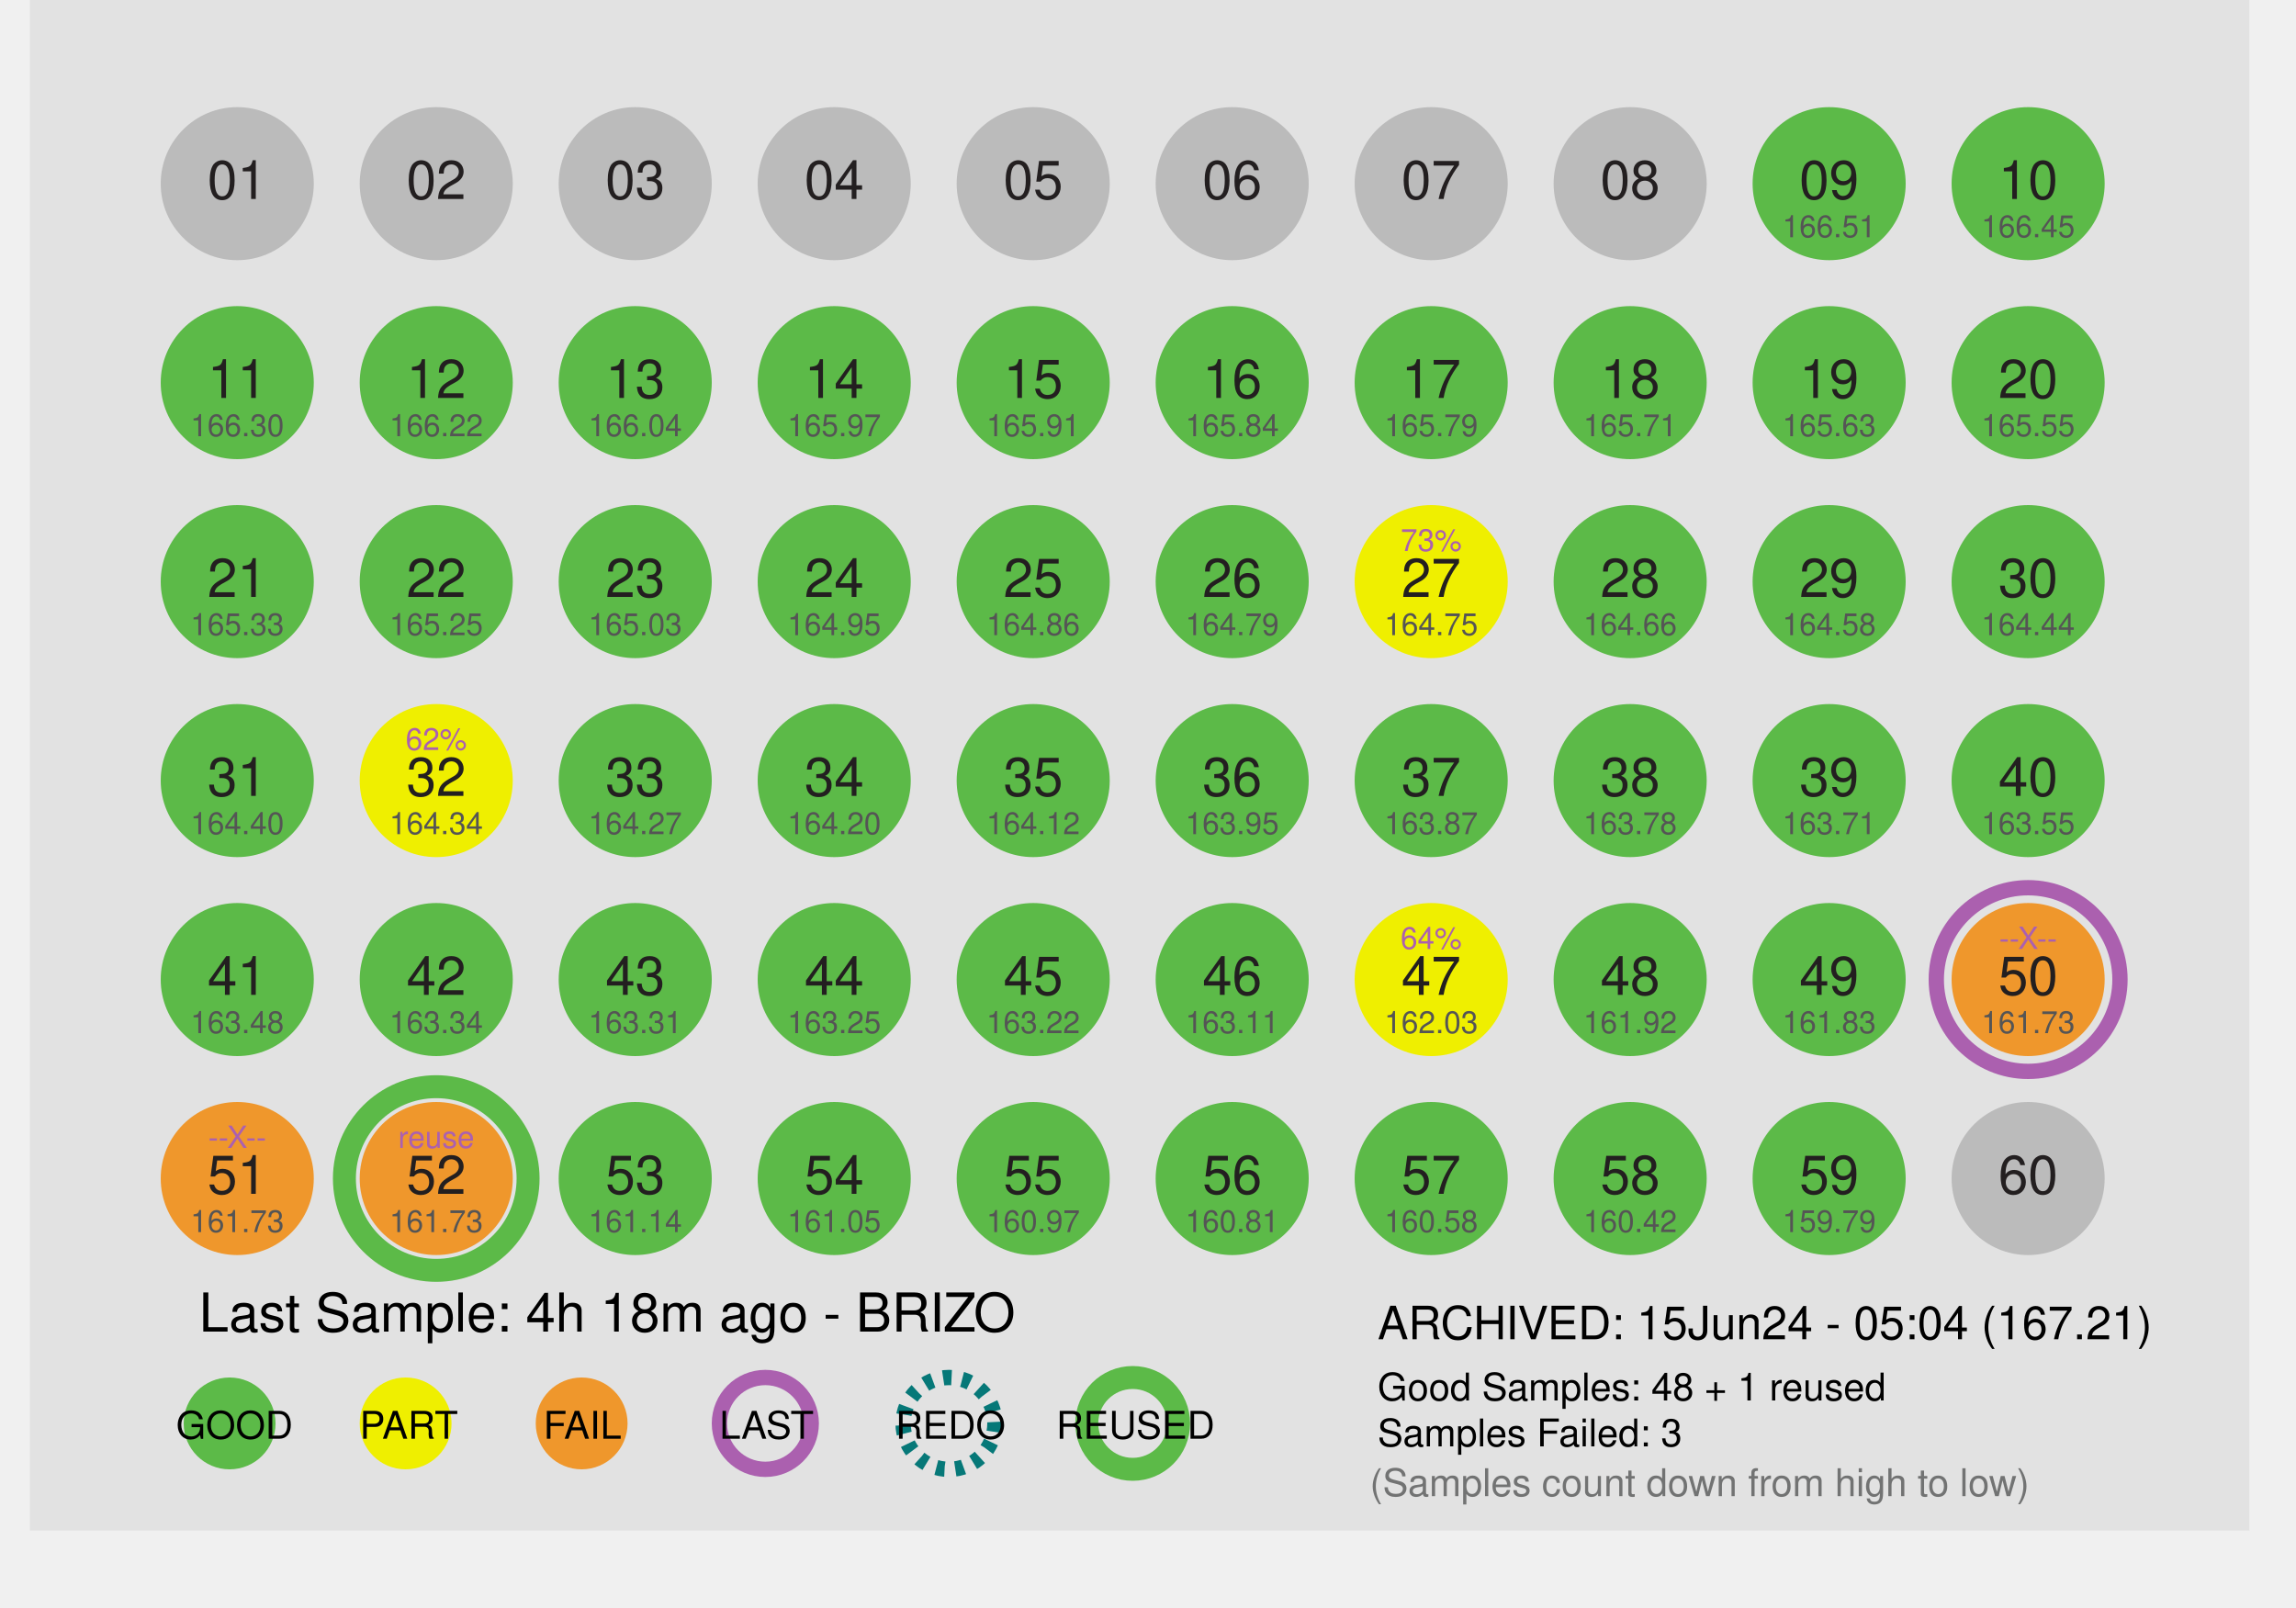
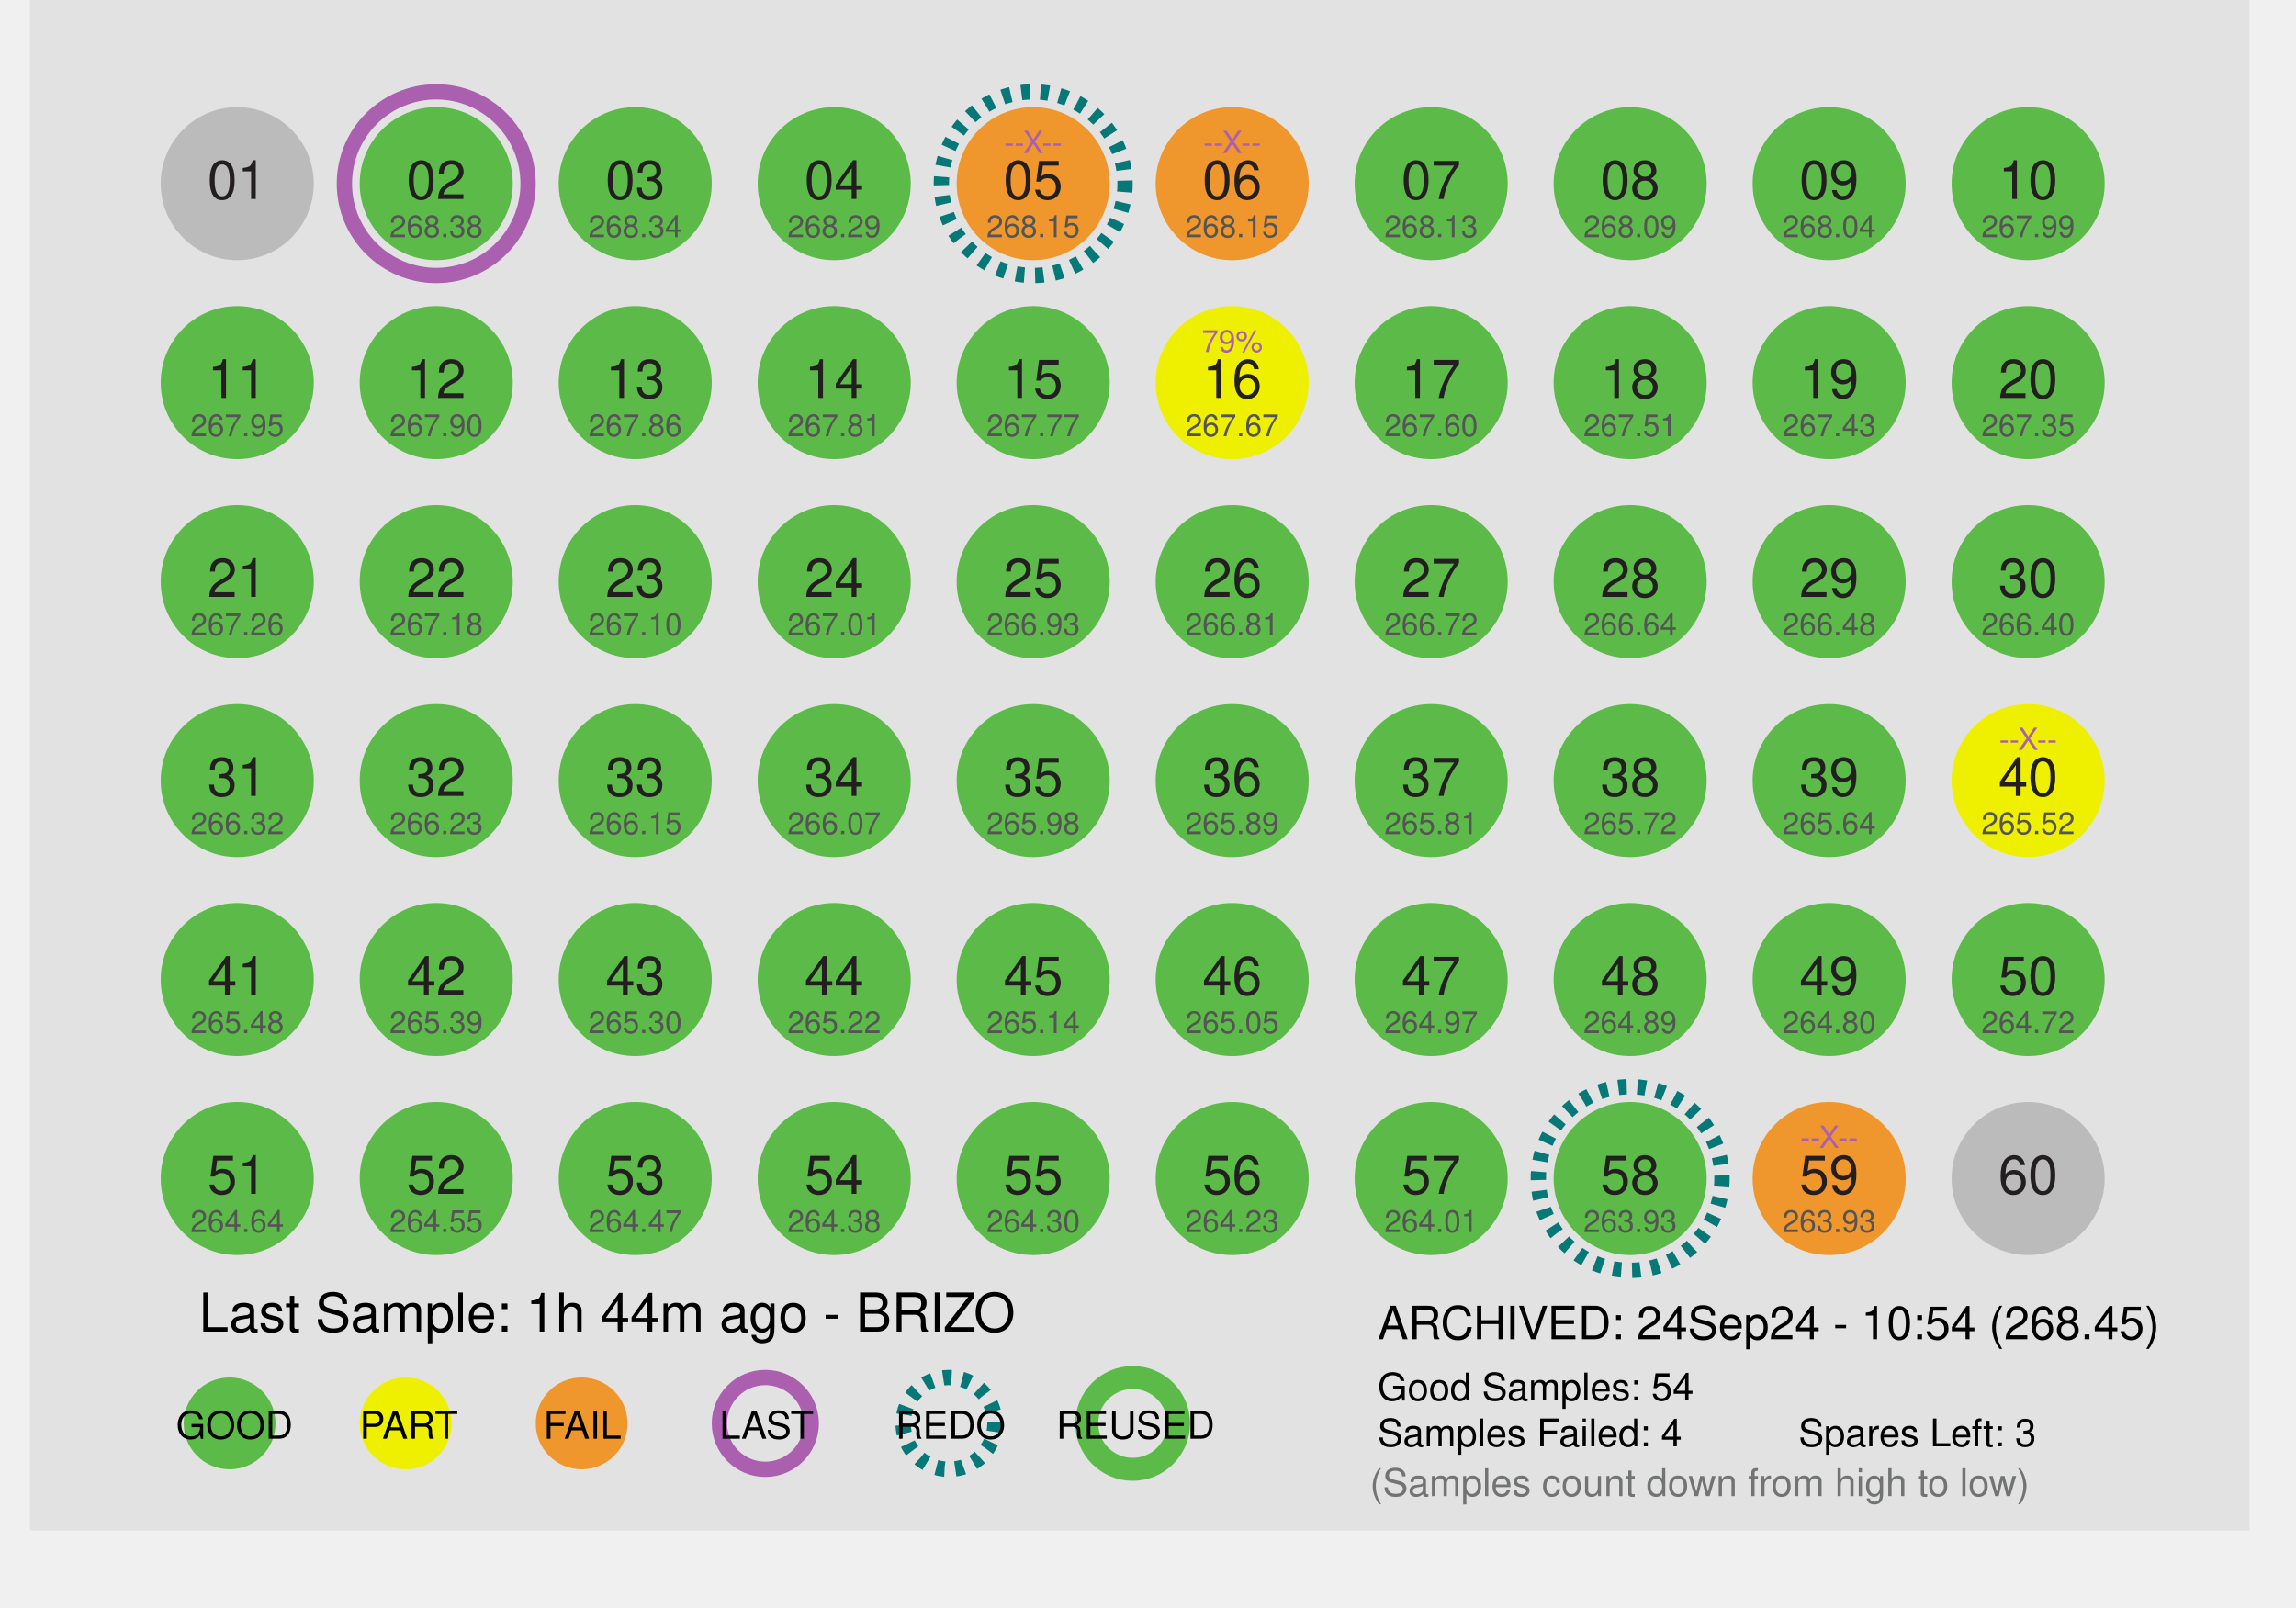
<svg xmlns="http://www.w3.org/2000/svg" id="Layer_1" data-name="Layer 1" x="0px" y="0px" viewBox="0 0 300 210" xml:space="preserve">
  <defs>
    <style>
 .st1 { fill: #dcddde; }
 .st2, .st3 { fill: #fff; }
 .st2 { stroke: #9b509f; }
 .st10, .st2, .st3 { stroke-miterlimit: 10; }
 .st10, .st2 { stroke-width: 2px; }
 .st3 { stroke: #231f20; }
 .st4 { fill: #ef972c; }
 .st5 { fill: #727373; }
 .st6 { fill: #5cba48; }
 .st7, .st8, .st9 { font-size: 7px; }
 .st7, .st8 { fill: #231f20; }
 .te5, .st7, .st9 { font-family: Helvetica; }
 .st8 { font-family: Helvetica-Bold, Helvetica; font-weight: 700; }
 .st9 { fill: #919396; }
 .st10 { fill: none; stroke: #fff; }

 .fill_gray { fill: #bbbbbb; }
 .fill_white { fill: #fff; }
 .stroke_purple { stroke: #ab60af; fill:none; stroke-width: 2px; }
 .stroke_black  { stroke: #000; fill:none; stroke-width: 2px; }
 .stroke_blue  { stroke: #067878; fill:none; stroke-width: 2px; stroke-dasharray:1.1 1.4;}
 .stroke_green  { stroke: #5cba48; fill:none; stroke-width: 3px;}
 .stroke_dash  { stroke-dasharray:1.1 1.4;}
 .stroke_2px { stroke-width: 2px; }
 .stroke_white { fill: none; stroke: #fff; }
 .stroke_none {stroke: none; fill:none};
 .stroke_darkGray { stroke: #231f20; fill: none; stroke-width: 2px;}
 .fill_orange { fill: #ef972c; }
 .fill_yellow { fill: #efef00; }
 .fill_lightgray { fill: #e2e2e2; }
 .thick_orange     { stroke-width:4px; fill:none; stroke: #ef972c; }
 .thick_yellow     { stroke-width:4px; fill:none; stroke: #f7ca0b; }
 .thick_gray       { stroke-width:4px; fill:none; stroke: #bbbbbb; }
 .thick_green      { stroke-width:4px; fill:none; stroke: #5cba48; }
 .fill_green { fill: #5cba48; }
 .font_size4 { font-size: 4px; }
 .font_size5 { font-size: 5px; }
 .font_size6 { font-size: 6px; }
 .font_size7 { font-size: 7px; }
 .font_size9 { font-size: 9px; }
 .fill_red {fill: #e24466; }
 .fill_purple {fill:#ab60af;}
 .fill_darkgray { fill: #555555; }
 .font_helv { font-family: Helvetica; }
 .font_helvBold { font-family: Helvetica-Bold, Helvetica; font-weight: 700; }
 .fill_lightergray { fill: #919396; }
    </style>
  </defs>
  <rect class="fill_lightgray" x="3.91" width="290" height="200" />
  <circle desc="c_big_01" class="stroke_none" cx="31" cy="24" r="12" />
-   <circle desc="c_big_02" class="stroke_none" cx="57" cy="24" r="12" />
+   <circle desc="c_big_02" class="stroke_purple" cx="57" cy="24" r="12" />
  <circle desc="c_big_03" class="stroke_none" cx="83" cy="24" r="12" />
  <circle desc="c_big_04" class="stroke_none" cx="109" cy="24" r="12" />
-   <circle desc="c_big_05" class="stroke_none" cx="135" cy="24" r="12" />
+   <circle desc="c_big_05" class="stroke_blue" cx="135" cy="24" r="12" />
  <circle desc="c_big_06" class="stroke_none" cx="161" cy="24" r="12" />
  <circle desc="c_big_07" class="stroke_none" cx="187" cy="24" r="12" />
  <circle desc="c_big_08" class="stroke_none" cx="213" cy="24" r="12" />
  <circle desc="c_big_09" class="stroke_none" cx="239" cy="24" r="12" />
  <circle desc="c_big_10" class="stroke_none" cx="265" cy="24" r="12" />
  <circle desc="c_big_11" class="stroke_none" cx="31" cy="50" r="12" />
  <circle desc="c_big_12" class="stroke_none" cx="57" cy="50" r="12" />
  <circle desc="c_big_13" class="stroke_none" cx="83" cy="50" r="12" />
  <circle desc="c_big_14" class="stroke_none" cx="109" cy="50" r="12" />
  <circle desc="c_big_15" class="stroke_none" cx="135" cy="50" r="12" />
  <circle desc="c_big_16" class="stroke_none" cx="161" cy="50" r="12" />
  <circle desc="c_big_17" class="stroke_none" cx="187" cy="50" r="12" />
  <circle desc="c_big_18" class="stroke_none" cx="213" cy="50" r="12" />
  <circle desc="c_big_19" class="stroke_none" cx="239" cy="50" r="12" />
  <circle desc="c_big_20" class="stroke_none" cx="265" cy="50" r="12" />
  <circle desc="c_big_21" class="stroke_none" cx="31" cy="76" r="12" />
  <circle desc="c_big_22" class="stroke_none" cx="57" cy="76" r="12" />
  <circle desc="c_big_23" class="stroke_none" cx="83" cy="76" r="12" />
  <circle desc="c_big_24" class="stroke_none" cx="109" cy="76" r="12" />
  <circle desc="c_big_25" class="stroke_none" cx="135" cy="76" r="12" />
  <circle desc="c_big_26" class="stroke_none" cx="161" cy="76" r="12" />
  <circle desc="c_big_27" class="stroke_none" cx="187" cy="76" r="12" />
  <circle desc="c_big_28" class="stroke_none" cx="213" cy="76" r="12" />
  <circle desc="c_big_29" class="stroke_none" cx="239" cy="76" r="12" />
  <circle desc="c_big_30" class="stroke_none" cx="265" cy="76" r="12" />
  <circle desc="c_big_31" class="stroke_none" cx="31" cy="102" r="12" />
  <circle desc="c_big_32" class="stroke_none" cx="57" cy="102" r="12" />
  <circle desc="c_big_33" class="stroke_none" cx="83" cy="102" r="12" />
  <circle desc="c_big_34" class="stroke_none" cx="109" cy="102" r="12" />
  <circle desc="c_big_35" class="stroke_none" cx="135" cy="102" r="12" />
  <circle desc="c_big_36" class="stroke_none" cx="161" cy="102" r="12" />
  <circle desc="c_big_37" class="stroke_none" cx="187" cy="102" r="12" />
  <circle desc="c_big_38" class="stroke_none" cx="213" cy="102" r="12" />
  <circle desc="c_big_39" class="stroke_none" cx="239" cy="102" r="12" />
  <circle desc="c_big_40" class="stroke_none" cx="265" cy="102" r="12" />
  <circle desc="c_big_41" class="stroke_none" cx="31" cy="128" r="12" />
  <circle desc="c_big_42" class="stroke_none" cx="57" cy="128" r="12" />
  <circle desc="c_big_43" class="stroke_none" cx="83" cy="128" r="12" />
  <circle desc="c_big_44" class="stroke_none" cx="109" cy="128" r="12" />
  <circle desc="c_big_45" class="stroke_none" cx="135" cy="128" r="12" />
  <circle desc="c_big_46" class="stroke_none" cx="161" cy="128" r="12" />
  <circle desc="c_big_47" class="stroke_none" cx="187" cy="128" r="12" />
  <circle desc="c_big_48" class="stroke_none" cx="213" cy="128" r="12" />
  <circle desc="c_big_49" class="stroke_none" cx="239" cy="128" r="12" />
-   <circle desc="c_big_50" class="stroke_purple" cx="265" cy="128" r="12" />
+   <circle desc="c_big_50" class="stroke_none" cx="265" cy="128" r="12" />
  <circle desc="c_big_51" class="stroke_none" cx="31" cy="154" r="12" />
-   <circle desc="c_big_52" class="stroke_green" cx="57" cy="154" r="12" />
+   <circle desc="c_big_52" class="stroke_none" cx="57" cy="154" r="12" />
  <circle desc="c_big_53" class="stroke_none" cx="83" cy="154" r="12" />
  <circle desc="c_big_54" class="stroke_none" cx="109" cy="154" r="12" />
  <circle desc="c_big_55" class="stroke_none" cx="135" cy="154" r="12" />
  <circle desc="c_big_56" class="stroke_none" cx="161" cy="154" r="12" />
  <circle desc="c_big_57" class="stroke_none" cx="187" cy="154" r="12" />
-   <circle desc="c_big_58" class="stroke_none" cx="213" cy="154" r="12" />
+   <circle desc="c_big_58" class="stroke_blue" cx="213" cy="154" r="12" />
  <circle desc="c_big_59" class="stroke_none" cx="239" cy="154" r="12" />
  <circle desc="c_big_60" class="stroke_none" cx="265" cy="154" r="12" />
  <circle desc="c_small_01" class="fill_gray" cx="31" cy="24" r="10" />
-   <circle desc="c_small_02" class="fill_gray" cx="57" cy="24" r="10" />
-   <circle desc="c_small_03" class="fill_gray" cx="83" cy="24" r="10" />
-   <circle desc="c_small_04" class="fill_gray" cx="109" cy="24" r="10" />
-   <circle desc="c_small_05" class="fill_gray" cx="135" cy="24" r="10" />
-   <circle desc="c_small_06" class="fill_gray" cx="161" cy="24" r="10" />
-   <circle desc="c_small_07" class="fill_gray" cx="187" cy="24" r="10" />
-   <circle desc="c_small_08" class="fill_gray" cx="213" cy="24" r="10" />
+   <circle desc="c_small_02" class="fill_green" cx="57" cy="24" r="10" />
+   <circle desc="c_small_03" class="fill_green" cx="83" cy="24" r="10" />
+   <circle desc="c_small_04" class="fill_green" cx="109" cy="24" r="10" />
+   <circle desc="c_small_05" class="fill_orange" cx="135" cy="24" r="10" />
+   <circle desc="c_small_06" class="fill_orange" cx="161" cy="24" r="10" />
+   <circle desc="c_small_07" class="fill_green" cx="187" cy="24" r="10" />
+   <circle desc="c_small_08" class="fill_green" cx="213" cy="24" r="10" />
  <circle desc="c_small_09" class="fill_green" cx="239" cy="24" r="10" />
  <circle desc="c_small_10" class="fill_green" cx="265" cy="24" r="10" />
  <circle desc="c_small_11" class="fill_green" cx="31" cy="50" r="10" />
  <circle desc="c_small_12" class="fill_green" cx="57" cy="50" r="10" />
  <circle desc="c_small_13" class="fill_green" cx="83" cy="50" r="10" />
  <circle desc="c_small_14" class="fill_green" cx="109" cy="50" r="10" />
  <circle desc="c_small_15" class="fill_green" cx="135" cy="50" r="10" />
-   <circle desc="c_small_16" class="fill_green" cx="161" cy="50" r="10" />
+   <circle desc="c_small_16" class="fill_yellow" cx="161" cy="50" r="10" />
  <circle desc="c_small_17" class="fill_green" cx="187" cy="50" r="10" />
  <circle desc="c_small_18" class="fill_green" cx="213" cy="50" r="10" />
  <circle desc="c_small_19" class="fill_green" cx="239" cy="50" r="10" />
  <circle desc="c_small_20" class="fill_green" cx="265" cy="50" r="10" />
  <circle desc="c_small_21" class="fill_green" cx="31" cy="76" r="10" />
  <circle desc="c_small_22" class="fill_green" cx="57" cy="76" r="10" />
  <circle desc="c_small_23" class="fill_green" cx="83" cy="76" r="10" />
  <circle desc="c_small_24" class="fill_green" cx="109" cy="76" r="10" />
  <circle desc="c_small_25" class="fill_green" cx="135" cy="76" r="10" />
  <circle desc="c_small_26" class="fill_green" cx="161" cy="76" r="10" />
-   <circle desc="c_small_27" class="fill_yellow" cx="187" cy="76" r="10" />
+   <circle desc="c_small_27" class="fill_green" cx="187" cy="76" r="10" />
  <circle desc="c_small_28" class="fill_green" cx="213" cy="76" r="10" />
  <circle desc="c_small_29" class="fill_green" cx="239" cy="76" r="10" />
  <circle desc="c_small_30" class="fill_green" cx="265" cy="76" r="10" />
  <circle desc="c_small_31" class="fill_green" cx="31" cy="102" r="10" />
-   <circle desc="c_small_32" class="fill_yellow" cx="57" cy="102" r="10" />
+   <circle desc="c_small_32" class="fill_green" cx="57" cy="102" r="10" />
  <circle desc="c_small_33" class="fill_green" cx="83" cy="102" r="10" />
  <circle desc="c_small_34" class="fill_green" cx="109" cy="102" r="10" />
  <circle desc="c_small_35" class="fill_green" cx="135" cy="102" r="10" />
  <circle desc="c_small_36" class="fill_green" cx="161" cy="102" r="10" />
  <circle desc="c_small_37" class="fill_green" cx="187" cy="102" r="10" />
  <circle desc="c_small_38" class="fill_green" cx="213" cy="102" r="10" />
  <circle desc="c_small_39" class="fill_green" cx="239" cy="102" r="10" />
-   <circle desc="c_small_40" class="fill_green" cx="265" cy="102" r="10" />
+   <circle desc="c_small_40" class="fill_yellow" cx="265" cy="102" r="10" />
  <circle desc="c_small_41" class="fill_green" cx="31" cy="128" r="10" />
  <circle desc="c_small_42" class="fill_green" cx="57" cy="128" r="10" />
  <circle desc="c_small_43" class="fill_green" cx="83" cy="128" r="10" />
  <circle desc="c_small_44" class="fill_green" cx="109" cy="128" r="10" />
  <circle desc="c_small_45" class="fill_green" cx="135" cy="128" r="10" />
  <circle desc="c_small_46" class="fill_green" cx="161" cy="128" r="10" />
-   <circle desc="c_small_47" class="fill_yellow" cx="187" cy="128" r="10" />
+   <circle desc="c_small_47" class="fill_green" cx="187" cy="128" r="10" />
  <circle desc="c_small_48" class="fill_green" cx="213" cy="128" r="10" />
  <circle desc="c_small_49" class="fill_green" cx="239" cy="128" r="10" />
-   <circle desc="c_small_50" class="fill_orange" cx="265" cy="128" r="10" />
-   <circle desc="c_small_51" class="fill_orange" cx="31" cy="154" r="10" />
-   <circle desc="c_small_52" class="fill_orange" cx="57" cy="154" r="10" />
+   <circle desc="c_small_50" class="fill_green" cx="265" cy="128" r="10" />
+   <circle desc="c_small_51" class="fill_green" cx="31" cy="154" r="10" />
+   <circle desc="c_small_52" class="fill_green" cx="57" cy="154" r="10" />
  <circle desc="c_small_53" class="fill_green" cx="83" cy="154" r="10" />
  <circle desc="c_small_54" class="fill_green" cx="109" cy="154" r="10" />
  <circle desc="c_small_55" class="fill_green" cx="135" cy="154" r="10" />
  <circle desc="c_small_56" class="fill_green" cx="161" cy="154" r="10" />
  <circle desc="c_small_57" class="fill_green" cx="187" cy="154" r="10" />
  <circle desc="c_small_58" class="fill_green" cx="213" cy="154" r="10" />
-   <circle desc="c_small_59" class="fill_green" cx="239" cy="154" r="10" />
+   <circle desc="c_small_59" class="fill_orange" cx="239" cy="154" r="10" />
  <circle desc="c_small_60" class="fill_gray" cx="265" cy="154" r="10" />
  <text desc="t_label_01" class="st7" text-anchor="middle" transform="translate(31 26)">01</text>
  <text desc="t_label_02" class="st7" text-anchor="middle" transform="translate(57 26)">02</text>
  <text desc="t_label_03" class="st7" text-anchor="middle" transform="translate(83 26)">03</text>
  <text desc="t_label_04" class="st7" text-anchor="middle" transform="translate(109 26)">04</text>
  <text desc="t_label_05" class="st7" text-anchor="middle" transform="translate(135 26)">05</text>
  <text desc="t_label_06" class="st7" text-anchor="middle" transform="translate(161 26)">06</text>
  <text desc="t_label_07" class="st7" text-anchor="middle" transform="translate(187 26)">07</text>
  <text desc="t_label_08" class="st7" text-anchor="middle" transform="translate(213 26)">08</text>
  <text desc="t_label_09" class="st7" text-anchor="middle" transform="translate(239 26)">09</text>
  <text desc="t_label_10" class="st7" text-anchor="middle" transform="translate(265 26)">10</text>
  <text desc="t_label_11" class="st7" text-anchor="middle" transform="translate(31 52)">11</text>
  <text desc="t_label_12" class="st7" text-anchor="middle" transform="translate(57 52)">12</text>
  <text desc="t_label_13" class="st7" text-anchor="middle" transform="translate(83 52)">13</text>
  <text desc="t_label_14" class="st7" text-anchor="middle" transform="translate(109 52)">14</text>
  <text desc="t_label_15" class="st7" text-anchor="middle" transform="translate(135 52)">15</text>
  <text desc="t_label_16" class="st7" text-anchor="middle" transform="translate(161 52)">16</text>
  <text desc="t_label_17" class="st7" text-anchor="middle" transform="translate(187 52)">17</text>
  <text desc="t_label_18" class="st7" text-anchor="middle" transform="translate(213 52)">18</text>
  <text desc="t_label_19" class="st7" text-anchor="middle" transform="translate(239 52)">19</text>
  <text desc="t_label_20" class="st7" text-anchor="middle" transform="translate(265 52)">20</text>
  <text desc="t_label_21" class="st7" text-anchor="middle" transform="translate(31 78)">21</text>
  <text desc="t_label_22" class="st7" text-anchor="middle" transform="translate(57 78)">22</text>
  <text desc="t_label_23" class="st7" text-anchor="middle" transform="translate(83 78)">23</text>
  <text desc="t_label_24" class="st7" text-anchor="middle" transform="translate(109 78)">24</text>
  <text desc="t_label_25" class="st7" text-anchor="middle" transform="translate(135 78)">25</text>
  <text desc="t_label_26" class="st7" text-anchor="middle" transform="translate(161 78)">26</text>
  <text desc="t_label_27" class="st7" text-anchor="middle" transform="translate(187 78)">27</text>
  <text desc="t_label_28" class="st7" text-anchor="middle" transform="translate(213 78)">28</text>
  <text desc="t_label_29" class="st7" text-anchor="middle" transform="translate(239 78)">29</text>
  <text desc="t_label_30" class="st7" text-anchor="middle" transform="translate(265 78)">30</text>
  <text desc="t_label_31" class="st7" text-anchor="middle" transform="translate(31 104)">31</text>
  <text desc="t_label_32" class="st7" text-anchor="middle" transform="translate(57 104)">32</text>
  <text desc="t_label_33" class="st7" text-anchor="middle" transform="translate(83 104)">33</text>
  <text desc="t_label_34" class="st7" text-anchor="middle" transform="translate(109 104)">34</text>
  <text desc="t_label_35" class="st7" text-anchor="middle" transform="translate(135 104)">35</text>
  <text desc="t_label_36" class="st7" text-anchor="middle" transform="translate(161 104)">36</text>
  <text desc="t_label_37" class="st7" text-anchor="middle" transform="translate(187 104)">37</text>
  <text desc="t_label_38" class="st7" text-anchor="middle" transform="translate(213 104)">38</text>
  <text desc="t_label_39" class="st7" text-anchor="middle" transform="translate(239 104)">39</text>
  <text desc="t_label_40" class="st7" text-anchor="middle" transform="translate(265 104)">40</text>
  <text desc="t_label_41" class="st7" text-anchor="middle" transform="translate(31 130)">41</text>
  <text desc="t_label_42" class="st7" text-anchor="middle" transform="translate(57 130)">42</text>
  <text desc="t_label_43" class="st7" text-anchor="middle" transform="translate(83 130)">43</text>
  <text desc="t_label_44" class="st7" text-anchor="middle" transform="translate(109 130)">44</text>
  <text desc="t_label_45" class="st7" text-anchor="middle" transform="translate(135 130)">45</text>
  <text desc="t_label_46" class="st7" text-anchor="middle" transform="translate(161 130)">46</text>
  <text desc="t_label_47" class="st7" text-anchor="middle" transform="translate(187 130)">47</text>
  <text desc="t_label_48" class="st7" text-anchor="middle" transform="translate(213 130)">48</text>
  <text desc="t_label_49" class="st7" text-anchor="middle" transform="translate(239 130)">49</text>
  <text desc="t_label_50" class="st7" text-anchor="middle" transform="translate(265 130)">50</text>
  <text desc="t_label_51" class="st7" text-anchor="middle" transform="translate(31 156)">51</text>
  <text desc="t_label_52" class="st7" text-anchor="middle" transform="translate(57 156)">52</text>
  <text desc="t_label_53" class="st7" text-anchor="middle" transform="translate(83 156)">53</text>
  <text desc="t_label_54" class="st7" text-anchor="middle" transform="translate(109 156)">54</text>
  <text desc="t_label_55" class="st7" text-anchor="middle" transform="translate(135 156)">55</text>
  <text desc="t_label_56" class="st7" text-anchor="middle" transform="translate(161 156)">56</text>
  <text desc="t_label_57" class="st7" text-anchor="middle" transform="translate(187 156)">57</text>
  <text desc="t_label_58" class="st7" text-anchor="middle" transform="translate(213 156)">58</text>
  <text desc="t_label_59" class="st7" text-anchor="middle" transform="translate(239 156)">59</text>
  <text desc="t_label_60" class="st7" text-anchor="middle" transform="translate(265 156)">60</text>
  <text desc="pct_label_01" text-anchor="middle" class="te5 font_size4 fill_purple" transform="translate(31 20)" />
  <text desc="pct_label_02" text-anchor="middle" class="te5 font_size4 fill_purple" transform="translate(57 20)" />
  <text desc="pct_label_03" text-anchor="middle" class="te5 font_size4 fill_purple" transform="translate(83 20)" />
  <text desc="pct_label_04" text-anchor="middle" class="te5 font_size4 fill_purple" transform="translate(109 20)" />
-   <text desc="pct_label_05" text-anchor="middle" class="te5 font_size4 fill_purple" transform="translate(135 20)" />
-   <text desc="pct_label_06" text-anchor="middle" class="te5 font_size4 fill_purple" transform="translate(161 20)" />
+   <text desc="pct_label_05" text-anchor="middle" class="te5 font_size4 fill_purple" transform="translate(135 20)">--X--</text>
+   <text desc="pct_label_06" text-anchor="middle" class="te5 font_size4 fill_purple" transform="translate(161 20)">--X--</text>
  <text desc="pct_label_07" text-anchor="middle" class="te5 font_size4 fill_purple" transform="translate(187 20)" />
  <text desc="pct_label_08" text-anchor="middle" class="te5 font_size4 fill_purple" transform="translate(213 20)" />
  <text desc="pct_label_09" text-anchor="middle" class="te5 font_size4 fill_purple" transform="translate(239 20)" />
  <text desc="pct_label_10" text-anchor="middle" class="te5 font_size4 fill_purple" transform="translate(265 20)" />
  <text desc="pct_label_11" text-anchor="middle" class="te5 font_size4 fill_purple" transform="translate(31 46)" />
  <text desc="pct_label_12" text-anchor="middle" class="te5 font_size4 fill_purple" transform="translate(57 46)" />
  <text desc="pct_label_13" text-anchor="middle" class="te5 font_size4 fill_purple" transform="translate(83 46)" />
  <text desc="pct_label_14" text-anchor="middle" class="te5 font_size4 fill_purple" transform="translate(109 46)" />
  <text desc="pct_label_15" text-anchor="middle" class="te5 font_size4 fill_purple" transform="translate(135 46)" />
-   <text desc="pct_label_16" text-anchor="middle" class="te5 font_size4 fill_purple" transform="translate(161 46)" />
+   <text desc="pct_label_16" text-anchor="middle" class="te5 font_size4 fill_purple" transform="translate(161 46)">79%</text>
  <text desc="pct_label_17" text-anchor="middle" class="te5 font_size4 fill_purple" transform="translate(187 46)" />
  <text desc="pct_label_18" text-anchor="middle" class="te5 font_size4 fill_purple" transform="translate(213 46)" />
  <text desc="pct_label_19" text-anchor="middle" class="te5 font_size4 fill_purple" transform="translate(239 46)" />
  <text desc="pct_label_20" text-anchor="middle" class="te5 font_size4 fill_purple" transform="translate(265 46)" />
  <text desc="pct_label_21" text-anchor="middle" class="te5 font_size4 fill_purple" transform="translate(31 72)" />
  <text desc="pct_label_22" text-anchor="middle" class="te5 font_size4 fill_purple" transform="translate(57 72)" />
  <text desc="pct_label_23" text-anchor="middle" class="te5 font_size4 fill_purple" transform="translate(83 72)" />
  <text desc="pct_label_24" text-anchor="middle" class="te5 font_size4 fill_purple" transform="translate(109 72)" />
  <text desc="pct_label_25" text-anchor="middle" class="te5 font_size4 fill_purple" transform="translate(135 72)" />
  <text desc="pct_label_26" text-anchor="middle" class="te5 font_size4 fill_purple" transform="translate(161 72)" />
-   <text desc="pct_label_27" text-anchor="middle" class="te5 font_size4 fill_purple" transform="translate(187 72)">73%</text>
+   <text desc="pct_label_27" text-anchor="middle" class="te5 font_size4 fill_purple" transform="translate(187 72)" />
  <text desc="pct_label_28" text-anchor="middle" class="te5 font_size4 fill_purple" transform="translate(213 72)" />
  <text desc="pct_label_29" text-anchor="middle" class="te5 font_size4 fill_purple" transform="translate(239 72)" />
  <text desc="pct_label_30" text-anchor="middle" class="te5 font_size4 fill_purple" transform="translate(265 72)" />
  <text desc="pct_label_31" text-anchor="middle" class="te5 font_size4 fill_purple" transform="translate(31 98)" />
-   <text desc="pct_label_32" text-anchor="middle" class="te5 font_size4 fill_purple" transform="translate(57 98)">62%</text>
+   <text desc="pct_label_32" text-anchor="middle" class="te5 font_size4 fill_purple" transform="translate(57 98)" />
  <text desc="pct_label_33" text-anchor="middle" class="te5 font_size4 fill_purple" transform="translate(83 98)" />
  <text desc="pct_label_34" text-anchor="middle" class="te5 font_size4 fill_purple" transform="translate(109 98)" />
  <text desc="pct_label_35" text-anchor="middle" class="te5 font_size4 fill_purple" transform="translate(135 98)" />
  <text desc="pct_label_36" text-anchor="middle" class="te5 font_size4 fill_purple" transform="translate(161 98)" />
  <text desc="pct_label_37" text-anchor="middle" class="te5 font_size4 fill_purple" transform="translate(187 98)" />
  <text desc="pct_label_38" text-anchor="middle" class="te5 font_size4 fill_purple" transform="translate(213 98)" />
  <text desc="pct_label_39" text-anchor="middle" class="te5 font_size4 fill_purple" transform="translate(239 98)" />
-   <text desc="pct_label_40" text-anchor="middle" class="te5 font_size4 fill_purple" transform="translate(265 98)" />
+   <text desc="pct_label_40" text-anchor="middle" class="te5 font_size4 fill_purple" transform="translate(265 98)">--X--</text>
  <text desc="pct_label_41" text-anchor="middle" class="te5 font_size4 fill_purple" transform="translate(31 124)" />
  <text desc="pct_label_42" text-anchor="middle" class="te5 font_size4 fill_purple" transform="translate(57 124)" />
  <text desc="pct_label_43" text-anchor="middle" class="te5 font_size4 fill_purple" transform="translate(83 124)" />
  <text desc="pct_label_44" text-anchor="middle" class="te5 font_size4 fill_purple" transform="translate(109 124)" />
  <text desc="pct_label_45" text-anchor="middle" class="te5 font_size4 fill_purple" transform="translate(135 124)" />
  <text desc="pct_label_46" text-anchor="middle" class="te5 font_size4 fill_purple" transform="translate(161 124)" />
-   <text desc="pct_label_47" text-anchor="middle" class="te5 font_size4 fill_purple" transform="translate(187 124)">64%</text>
+   <text desc="pct_label_47" text-anchor="middle" class="te5 font_size4 fill_purple" transform="translate(187 124)" />
  <text desc="pct_label_48" text-anchor="middle" class="te5 font_size4 fill_purple" transform="translate(213 124)" />
  <text desc="pct_label_49" text-anchor="middle" class="te5 font_size4 fill_purple" transform="translate(239 124)" />
-   <text desc="pct_label_50" text-anchor="middle" class="te5 font_size4 fill_purple" transform="translate(265 124)">--X--</text>
-   <text desc="pct_label_51" text-anchor="middle" class="te5 font_size4 fill_purple" transform="translate(31 150)">--X--</text>
-   <text desc="pct_label_52" text-anchor="middle" class="te5 font_size4 fill_purple" transform="translate(57 150)">reuse</text>
+   <text desc="pct_label_50" text-anchor="middle" class="te5 font_size4 fill_purple" transform="translate(265 124)" />
+   <text desc="pct_label_51" text-anchor="middle" class="te5 font_size4 fill_purple" transform="translate(31 150)" />
+   <text desc="pct_label_52" text-anchor="middle" class="te5 font_size4 fill_purple" transform="translate(57 150)" />
  <text desc="pct_label_53" text-anchor="middle" class="te5 font_size4 fill_purple" transform="translate(83 150)" />
  <text desc="pct_label_54" text-anchor="middle" class="te5 font_size4 fill_purple" transform="translate(109 150)" />
  <text desc="pct_label_55" text-anchor="middle" class="te5 font_size4 fill_purple" transform="translate(135 150)" />
  <text desc="pct_label_56" text-anchor="middle" class="te5 font_size4 fill_purple" transform="translate(161 150)" />
  <text desc="pct_label_57" text-anchor="middle" class="te5 font_size4 fill_purple" transform="translate(187 150)" />
  <text desc="pct_label_58" text-anchor="middle" class="te5 font_size4 fill_purple" transform="translate(213 150)" />
-   <text desc="pct_label_59" text-anchor="middle" class="te5 font_size4 fill_purple" transform="translate(239 150)" />
+   <text desc="pct_label_59" text-anchor="middle" class="te5 font_size4 fill_purple" transform="translate(239 150)">--X--</text>
  <text desc="pct_label_60" text-anchor="middle" class="te5 font_size4 fill_purple" transform="translate(265 150)" />
  <text desc="time_label_01" text-anchor="middle" class="te5 font_size4 fill_darkgray" transform="translate(31 31)" />
-   <text desc="time_label_02" text-anchor="middle" class="te5 font_size4 fill_darkgray" transform="translate(57 31)" />
-   <text desc="time_label_03" text-anchor="middle" class="te5 font_size4 fill_darkgray" transform="translate(83 31)" />
-   <text desc="time_label_04" text-anchor="middle" class="te5 font_size4 fill_darkgray" transform="translate(109 31)" />
-   <text desc="time_label_05" text-anchor="middle" class="te5 font_size4 fill_darkgray" transform="translate(135 31)" />
-   <text desc="time_label_06" text-anchor="middle" class="te5 font_size4 fill_darkgray" transform="translate(161 31)" />
-   <text desc="time_label_07" text-anchor="middle" class="te5 font_size4 fill_darkgray" transform="translate(187 31)" />
-   <text desc="time_label_08" text-anchor="middle" class="te5 font_size4 fill_darkgray" transform="translate(213 31)" />
-   <text desc="time_label_09" text-anchor="middle" class="te5 font_size4 fill_darkgray" transform="translate(239 31)">166.51</text>
-   <text desc="time_label_10" text-anchor="middle" class="te5 font_size4 fill_darkgray" transform="translate(265 31)">166.45</text>
-   <text desc="time_label_11" text-anchor="middle" class="te5 font_size4 fill_darkgray" transform="translate(31 57)">166.30</text>
-   <text desc="time_label_12" text-anchor="middle" class="te5 font_size4 fill_darkgray" transform="translate(57 57)">166.22</text>
-   <text desc="time_label_13" text-anchor="middle" class="te5 font_size4 fill_darkgray" transform="translate(83 57)">166.04</text>
-   <text desc="time_label_14" text-anchor="middle" class="te5 font_size4 fill_darkgray" transform="translate(109 57)">165.97</text>
-   <text desc="time_label_15" text-anchor="middle" class="te5 font_size4 fill_darkgray" transform="translate(135 57)">165.91</text>
-   <text desc="time_label_16" text-anchor="middle" class="te5 font_size4 fill_darkgray" transform="translate(161 57)">165.84</text>
-   <text desc="time_label_17" text-anchor="middle" class="te5 font_size4 fill_darkgray" transform="translate(187 57)">165.79</text>
-   <text desc="time_label_18" text-anchor="middle" class="te5 font_size4 fill_darkgray" transform="translate(213 57)">165.71</text>
-   <text desc="time_label_19" text-anchor="middle" class="te5 font_size4 fill_darkgray" transform="translate(239 57)">165.63</text>
-   <text desc="time_label_20" text-anchor="middle" class="te5 font_size4 fill_darkgray" transform="translate(265 57)">165.55</text>
-   <text desc="time_label_21" text-anchor="middle" class="te5 font_size4 fill_darkgray" transform="translate(31 83)">165.33</text>
-   <text desc="time_label_22" text-anchor="middle" class="te5 font_size4 fill_darkgray" transform="translate(57 83)">165.25</text>
-   <text desc="time_label_23" text-anchor="middle" class="te5 font_size4 fill_darkgray" transform="translate(83 83)">165.03</text>
-   <text desc="time_label_24" text-anchor="middle" class="te5 font_size4 fill_darkgray" transform="translate(109 83)">164.95</text>
-   <text desc="time_label_25" text-anchor="middle" class="te5 font_size4 fill_darkgray" transform="translate(135 83)">164.86</text>
-   <text desc="time_label_26" text-anchor="middle" class="te5 font_size4 fill_darkgray" transform="translate(161 83)">164.79</text>
-   <text desc="time_label_27" text-anchor="middle" class="te5 font_size4 fill_darkgray" transform="translate(187 83)">164.75</text>
-   <text desc="time_label_28" text-anchor="middle" class="te5 font_size4 fill_darkgray" transform="translate(213 83)">164.66</text>
-   <text desc="time_label_29" text-anchor="middle" class="te5 font_size4 fill_darkgray" transform="translate(239 83)">164.58</text>
-   <text desc="time_label_30" text-anchor="middle" class="te5 font_size4 fill_darkgray" transform="translate(265 83)">164.44</text>
-   <text desc="time_label_31" text-anchor="middle" class="te5 font_size4 fill_darkgray" transform="translate(31 109)">164.40</text>
-   <text desc="time_label_32" text-anchor="middle" class="te5 font_size4 fill_darkgray" transform="translate(57 109)">164.34</text>
-   <text desc="time_label_33" text-anchor="middle" class="te5 font_size4 fill_darkgray" transform="translate(83 109)">164.27</text>
-   <text desc="time_label_34" text-anchor="middle" class="te5 font_size4 fill_darkgray" transform="translate(109 109)">164.20</text>
-   <text desc="time_label_35" text-anchor="middle" class="te5 font_size4 fill_darkgray" transform="translate(135 109)">164.12</text>
-   <text desc="time_label_36" text-anchor="middle" class="te5 font_size4 fill_darkgray" transform="translate(161 109)">163.95</text>
-   <text desc="time_label_37" text-anchor="middle" class="te5 font_size4 fill_darkgray" transform="translate(187 109)">163.87</text>
-   <text desc="time_label_38" text-anchor="middle" class="te5 font_size4 fill_darkgray" transform="translate(213 109)">163.78</text>
-   <text desc="time_label_39" text-anchor="middle" class="te5 font_size4 fill_darkgray" transform="translate(239 109)">163.71</text>
-   <text desc="time_label_40" text-anchor="middle" class="te5 font_size4 fill_darkgray" transform="translate(265 109)">163.55</text>
-   <text desc="time_label_41" text-anchor="middle" class="te5 font_size4 fill_darkgray" transform="translate(31 135)">163.48</text>
-   <text desc="time_label_42" text-anchor="middle" class="te5 font_size4 fill_darkgray" transform="translate(57 135)">163.34</text>
-   <text desc="time_label_43" text-anchor="middle" class="te5 font_size4 fill_darkgray" transform="translate(83 135)">163.31</text>
-   <text desc="time_label_44" text-anchor="middle" class="te5 font_size4 fill_darkgray" transform="translate(109 135)">163.25</text>
-   <text desc="time_label_45" text-anchor="middle" class="te5 font_size4 fill_darkgray" transform="translate(135 135)">163.22</text>
-   <text desc="time_label_46" text-anchor="middle" class="te5 font_size4 fill_darkgray" transform="translate(161 135)">163.11</text>
-   <text desc="time_label_47" text-anchor="middle" class="te5 font_size4 fill_darkgray" transform="translate(187 135)">162.03</text>
-   <text desc="time_label_48" text-anchor="middle" class="te5 font_size4 fill_darkgray" transform="translate(213 135)">161.92</text>
-   <text desc="time_label_49" text-anchor="middle" class="te5 font_size4 fill_darkgray" transform="translate(239 135)">161.83</text>
-   <text desc="time_label_50" text-anchor="middle" class="te5 font_size4 fill_darkgray" transform="translate(265 135)">161.73</text>
-   <text desc="time_label_51" text-anchor="middle" class="te5 font_size4 fill_darkgray" transform="translate(31 161)">161.73</text>
-   <text desc="time_label_52" text-anchor="middle" class="te5 font_size4 fill_darkgray" transform="translate(57 161)">161.73</text>
-   <text desc="time_label_53" text-anchor="middle" class="te5 font_size4 fill_darkgray" transform="translate(83 161)">161.14</text>
-   <text desc="time_label_54" text-anchor="middle" class="te5 font_size4 fill_darkgray" transform="translate(109 161)">161.05</text>
-   <text desc="time_label_55" text-anchor="middle" class="te5 font_size4 fill_darkgray" transform="translate(135 161)">160.97</text>
-   <text desc="time_label_56" text-anchor="middle" class="te5 font_size4 fill_darkgray" transform="translate(161 161)">160.81</text>
-   <text desc="time_label_57" text-anchor="middle" class="te5 font_size4 fill_darkgray" transform="translate(187 161)">160.58</text>
-   <text desc="time_label_58" text-anchor="middle" class="te5 font_size4 fill_darkgray" transform="translate(213 161)">160.42</text>
-   <text desc="time_label_59" text-anchor="middle" class="te5 font_size4 fill_darkgray" transform="translate(239 161)">159.79</text>
+   <text desc="time_label_02" text-anchor="middle" class="te5 font_size4 fill_darkgray" transform="translate(57 31)">268.38</text>
+   <text desc="time_label_03" text-anchor="middle" class="te5 font_size4 fill_darkgray" transform="translate(83 31)">268.34</text>
+   <text desc="time_label_04" text-anchor="middle" class="te5 font_size4 fill_darkgray" transform="translate(109 31)">268.29</text>
+   <text desc="time_label_05" text-anchor="middle" class="te5 font_size4 fill_darkgray" transform="translate(135 31)">268.15</text>
+   <text desc="time_label_06" text-anchor="middle" class="te5 font_size4 fill_darkgray" transform="translate(161 31)">268.15</text>
+   <text desc="time_label_07" text-anchor="middle" class="te5 font_size4 fill_darkgray" transform="translate(187 31)">268.13</text>
+   <text desc="time_label_08" text-anchor="middle" class="te5 font_size4 fill_darkgray" transform="translate(213 31)">268.09</text>
+   <text desc="time_label_09" text-anchor="middle" class="te5 font_size4 fill_darkgray" transform="translate(239 31)">268.04</text>
+   <text desc="time_label_10" text-anchor="middle" class="te5 font_size4 fill_darkgray" transform="translate(265 31)">267.99</text>
+   <text desc="time_label_11" text-anchor="middle" class="te5 font_size4 fill_darkgray" transform="translate(31 57)">267.95</text>
+   <text desc="time_label_12" text-anchor="middle" class="te5 font_size4 fill_darkgray" transform="translate(57 57)">267.90</text>
+   <text desc="time_label_13" text-anchor="middle" class="te5 font_size4 fill_darkgray" transform="translate(83 57)">267.86</text>
+   <text desc="time_label_14" text-anchor="middle" class="te5 font_size4 fill_darkgray" transform="translate(109 57)">267.81</text>
+   <text desc="time_label_15" text-anchor="middle" class="te5 font_size4 fill_darkgray" transform="translate(135 57)">267.77</text>
+   <text desc="time_label_16" text-anchor="middle" class="te5 font_size4 fill_darkgray" transform="translate(161 57)">267.67</text>
+   <text desc="time_label_17" text-anchor="middle" class="te5 font_size4 fill_darkgray" transform="translate(187 57)">267.60</text>
+   <text desc="time_label_18" text-anchor="middle" class="te5 font_size4 fill_darkgray" transform="translate(213 57)">267.51</text>
+   <text desc="time_label_19" text-anchor="middle" class="te5 font_size4 fill_darkgray" transform="translate(239 57)">267.43</text>
+   <text desc="time_label_20" text-anchor="middle" class="te5 font_size4 fill_darkgray" transform="translate(265 57)">267.35</text>
+   <text desc="time_label_21" text-anchor="middle" class="te5 font_size4 fill_darkgray" transform="translate(31 83)">267.26</text>
+   <text desc="time_label_22" text-anchor="middle" class="te5 font_size4 fill_darkgray" transform="translate(57 83)">267.18</text>
+   <text desc="time_label_23" text-anchor="middle" class="te5 font_size4 fill_darkgray" transform="translate(83 83)">267.10</text>
+   <text desc="time_label_24" text-anchor="middle" class="te5 font_size4 fill_darkgray" transform="translate(109 83)">267.01</text>
+   <text desc="time_label_25" text-anchor="middle" class="te5 font_size4 fill_darkgray" transform="translate(135 83)">266.93</text>
+   <text desc="time_label_26" text-anchor="middle" class="te5 font_size4 fill_darkgray" transform="translate(161 83)">266.81</text>
+   <text desc="time_label_27" text-anchor="middle" class="te5 font_size4 fill_darkgray" transform="translate(187 83)">266.72</text>
+   <text desc="time_label_28" text-anchor="middle" class="te5 font_size4 fill_darkgray" transform="translate(213 83)">266.64</text>
+   <text desc="time_label_29" text-anchor="middle" class="te5 font_size4 fill_darkgray" transform="translate(239 83)">266.48</text>
+   <text desc="time_label_30" text-anchor="middle" class="te5 font_size4 fill_darkgray" transform="translate(265 83)">266.40</text>
+   <text desc="time_label_31" text-anchor="middle" class="te5 font_size4 fill_darkgray" transform="translate(31 109)">266.32</text>
+   <text desc="time_label_32" text-anchor="middle" class="te5 font_size4 fill_darkgray" transform="translate(57 109)">266.23</text>
+   <text desc="time_label_33" text-anchor="middle" class="te5 font_size4 fill_darkgray" transform="translate(83 109)">266.15</text>
+   <text desc="time_label_34" text-anchor="middle" class="te5 font_size4 fill_darkgray" transform="translate(109 109)">266.07</text>
+   <text desc="time_label_35" text-anchor="middle" class="te5 font_size4 fill_darkgray" transform="translate(135 109)">265.98</text>
+   <text desc="time_label_36" text-anchor="middle" class="te5 font_size4 fill_darkgray" transform="translate(161 109)">265.89</text>
+   <text desc="time_label_37" text-anchor="middle" class="te5 font_size4 fill_darkgray" transform="translate(187 109)">265.81</text>
+   <text desc="time_label_38" text-anchor="middle" class="te5 font_size4 fill_darkgray" transform="translate(213 109)">265.72</text>
+   <text desc="time_label_39" text-anchor="middle" class="te5 font_size4 fill_darkgray" transform="translate(239 109)">265.64</text>
+   <text desc="time_label_40" text-anchor="middle" class="te5 font_size4 fill_darkgray" transform="translate(265 109)">265.52</text>
+   <text desc="time_label_41" text-anchor="middle" class="te5 font_size4 fill_darkgray" transform="translate(31 135)">265.48</text>
+   <text desc="time_label_42" text-anchor="middle" class="te5 font_size4 fill_darkgray" transform="translate(57 135)">265.39</text>
+   <text desc="time_label_43" text-anchor="middle" class="te5 font_size4 fill_darkgray" transform="translate(83 135)">265.30</text>
+   <text desc="time_label_44" text-anchor="middle" class="te5 font_size4 fill_darkgray" transform="translate(109 135)">265.22</text>
+   <text desc="time_label_45" text-anchor="middle" class="te5 font_size4 fill_darkgray" transform="translate(135 135)">265.14</text>
+   <text desc="time_label_46" text-anchor="middle" class="te5 font_size4 fill_darkgray" transform="translate(161 135)">265.05</text>
+   <text desc="time_label_47" text-anchor="middle" class="te5 font_size4 fill_darkgray" transform="translate(187 135)">264.97</text>
+   <text desc="time_label_48" text-anchor="middle" class="te5 font_size4 fill_darkgray" transform="translate(213 135)">264.89</text>
+   <text desc="time_label_49" text-anchor="middle" class="te5 font_size4 fill_darkgray" transform="translate(239 135)">264.80</text>
+   <text desc="time_label_50" text-anchor="middle" class="te5 font_size4 fill_darkgray" transform="translate(265 135)">264.72</text>
+   <text desc="time_label_51" text-anchor="middle" class="te5 font_size4 fill_darkgray" transform="translate(31 161)">264.64</text>
+   <text desc="time_label_52" text-anchor="middle" class="te5 font_size4 fill_darkgray" transform="translate(57 161)">264.55</text>
+   <text desc="time_label_53" text-anchor="middle" class="te5 font_size4 fill_darkgray" transform="translate(83 161)">264.47</text>
+   <text desc="time_label_54" text-anchor="middle" class="te5 font_size4 fill_darkgray" transform="translate(109 161)">264.38</text>
+   <text desc="time_label_55" text-anchor="middle" class="te5 font_size4 fill_darkgray" transform="translate(135 161)">264.30</text>
+   <text desc="time_label_56" text-anchor="middle" class="te5 font_size4 fill_darkgray" transform="translate(161 161)">264.23</text>
+   <text desc="time_label_57" text-anchor="middle" class="te5 font_size4 fill_darkgray" transform="translate(187 161)">264.01</text>
+   <text desc="time_label_58" text-anchor="middle" class="te5 font_size4 fill_darkgray" transform="translate(213 161)">263.93</text>
+   <text desc="time_label_59" text-anchor="middle" class="te5 font_size4 fill_darkgray" transform="translate(239 161)">263.93</text>
  <text desc="time_label_60" text-anchor="middle" class="te5 font_size4 fill_darkgray" transform="translate(265 161)" />
-   <text class="font_helv font_size7" transform="translate(26 174)">Last Sample: 4h 18m ago - BRIZO</text>
-   <text class="font_helv font_size6" transform="translate(180 175)">ARCHIVED: 15Jun24 - 05:04 (167.21)</text>
-   <text class="te5 font_size5" transform="translate(180 183)">Good Samples: 48 + 1 reused</text>
-   <text class="te5 font_size5" transform="translate(180 189)">Samples Failed: 3</text>
+   <text class="font_helv font_size7" transform="translate(26 174)">Last Sample: 1h 44m ago - BRIZO</text>
+   <text class="font_helv font_size6" transform="translate(180 175)">ARCHIVED: 24Sep24 - 10:54 (268.45)</text>
+   <text class="te5 font_size5" transform="translate(180 183)">Good Samples: 54 </text>
+   <text class="te5 font_size5" transform="translate(180 189)">Samples Failed: 4</text>
+   <text class="te5 font_size5" transform="translate(235 189)">Spares Left: 3</text>
  <text class="te5 st5 font_size5" transform="translate(179 195.5)">(Samples count down from high to low)</text>
  <circle class="fill_green" cx="30" cy="186" r="6" />
  <text class="te5 font_size5" transform="translate(23.0 188)">GOOD</text>
  <circle class="fill_yellow" cx="53" cy="186" r="6" />
  <text class="te5 font_size5" transform="translate(47.0 188)">PART</text>
  <circle class="fill_orange" cx="76" cy="186" r="6" />
  <text class="te5 font_size5" transform="translate(71.0 188)">FAIL</text>
  <circle class="stroke_purple" cx="100" cy="186" r="6" />
  <text class="te5 font_size5" transform="translate(94.0 188)">LAST</text>
  <circle class="stroke_blue stroke_dash" cx="124" cy="186" r="6" />
  <text class="te5 font_size5" transform="translate(117.0 188)">REDO</text>
  <circle class="stroke_green" cx="148" cy="186" r="6" />
  <text class="te5 font_size5" transform="translate(138.0 188)">REUSED</text>
</svg>
